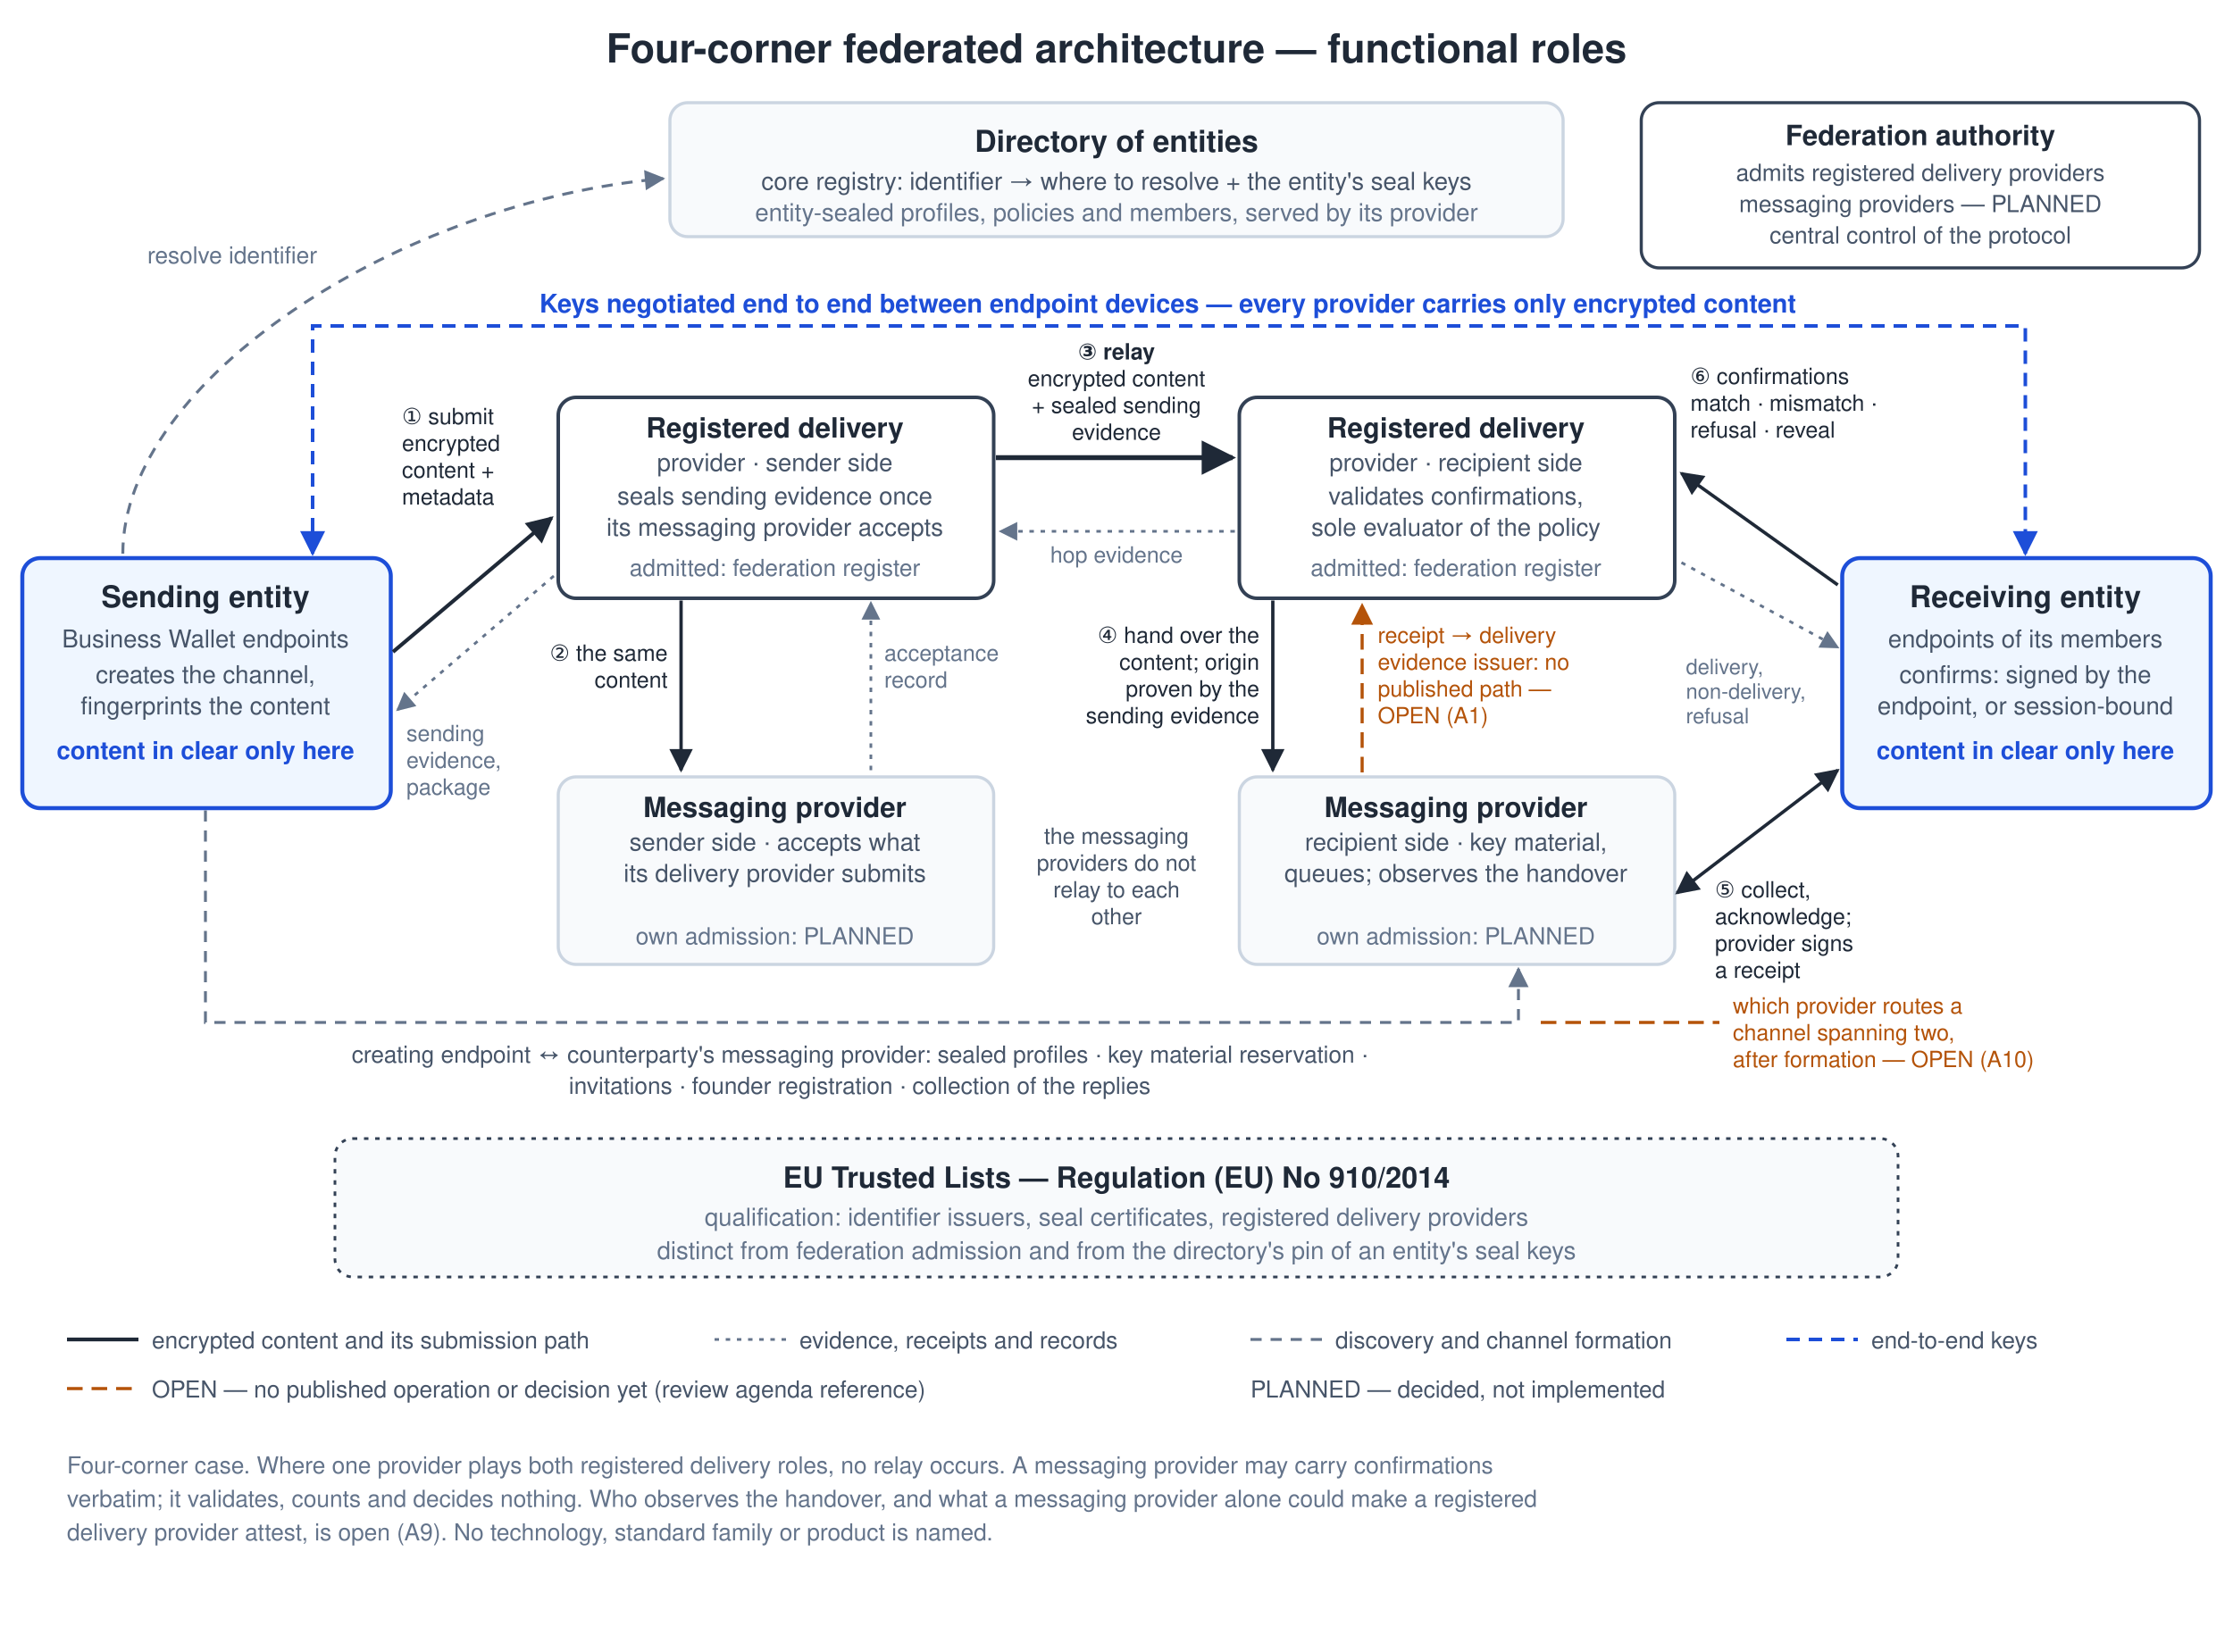
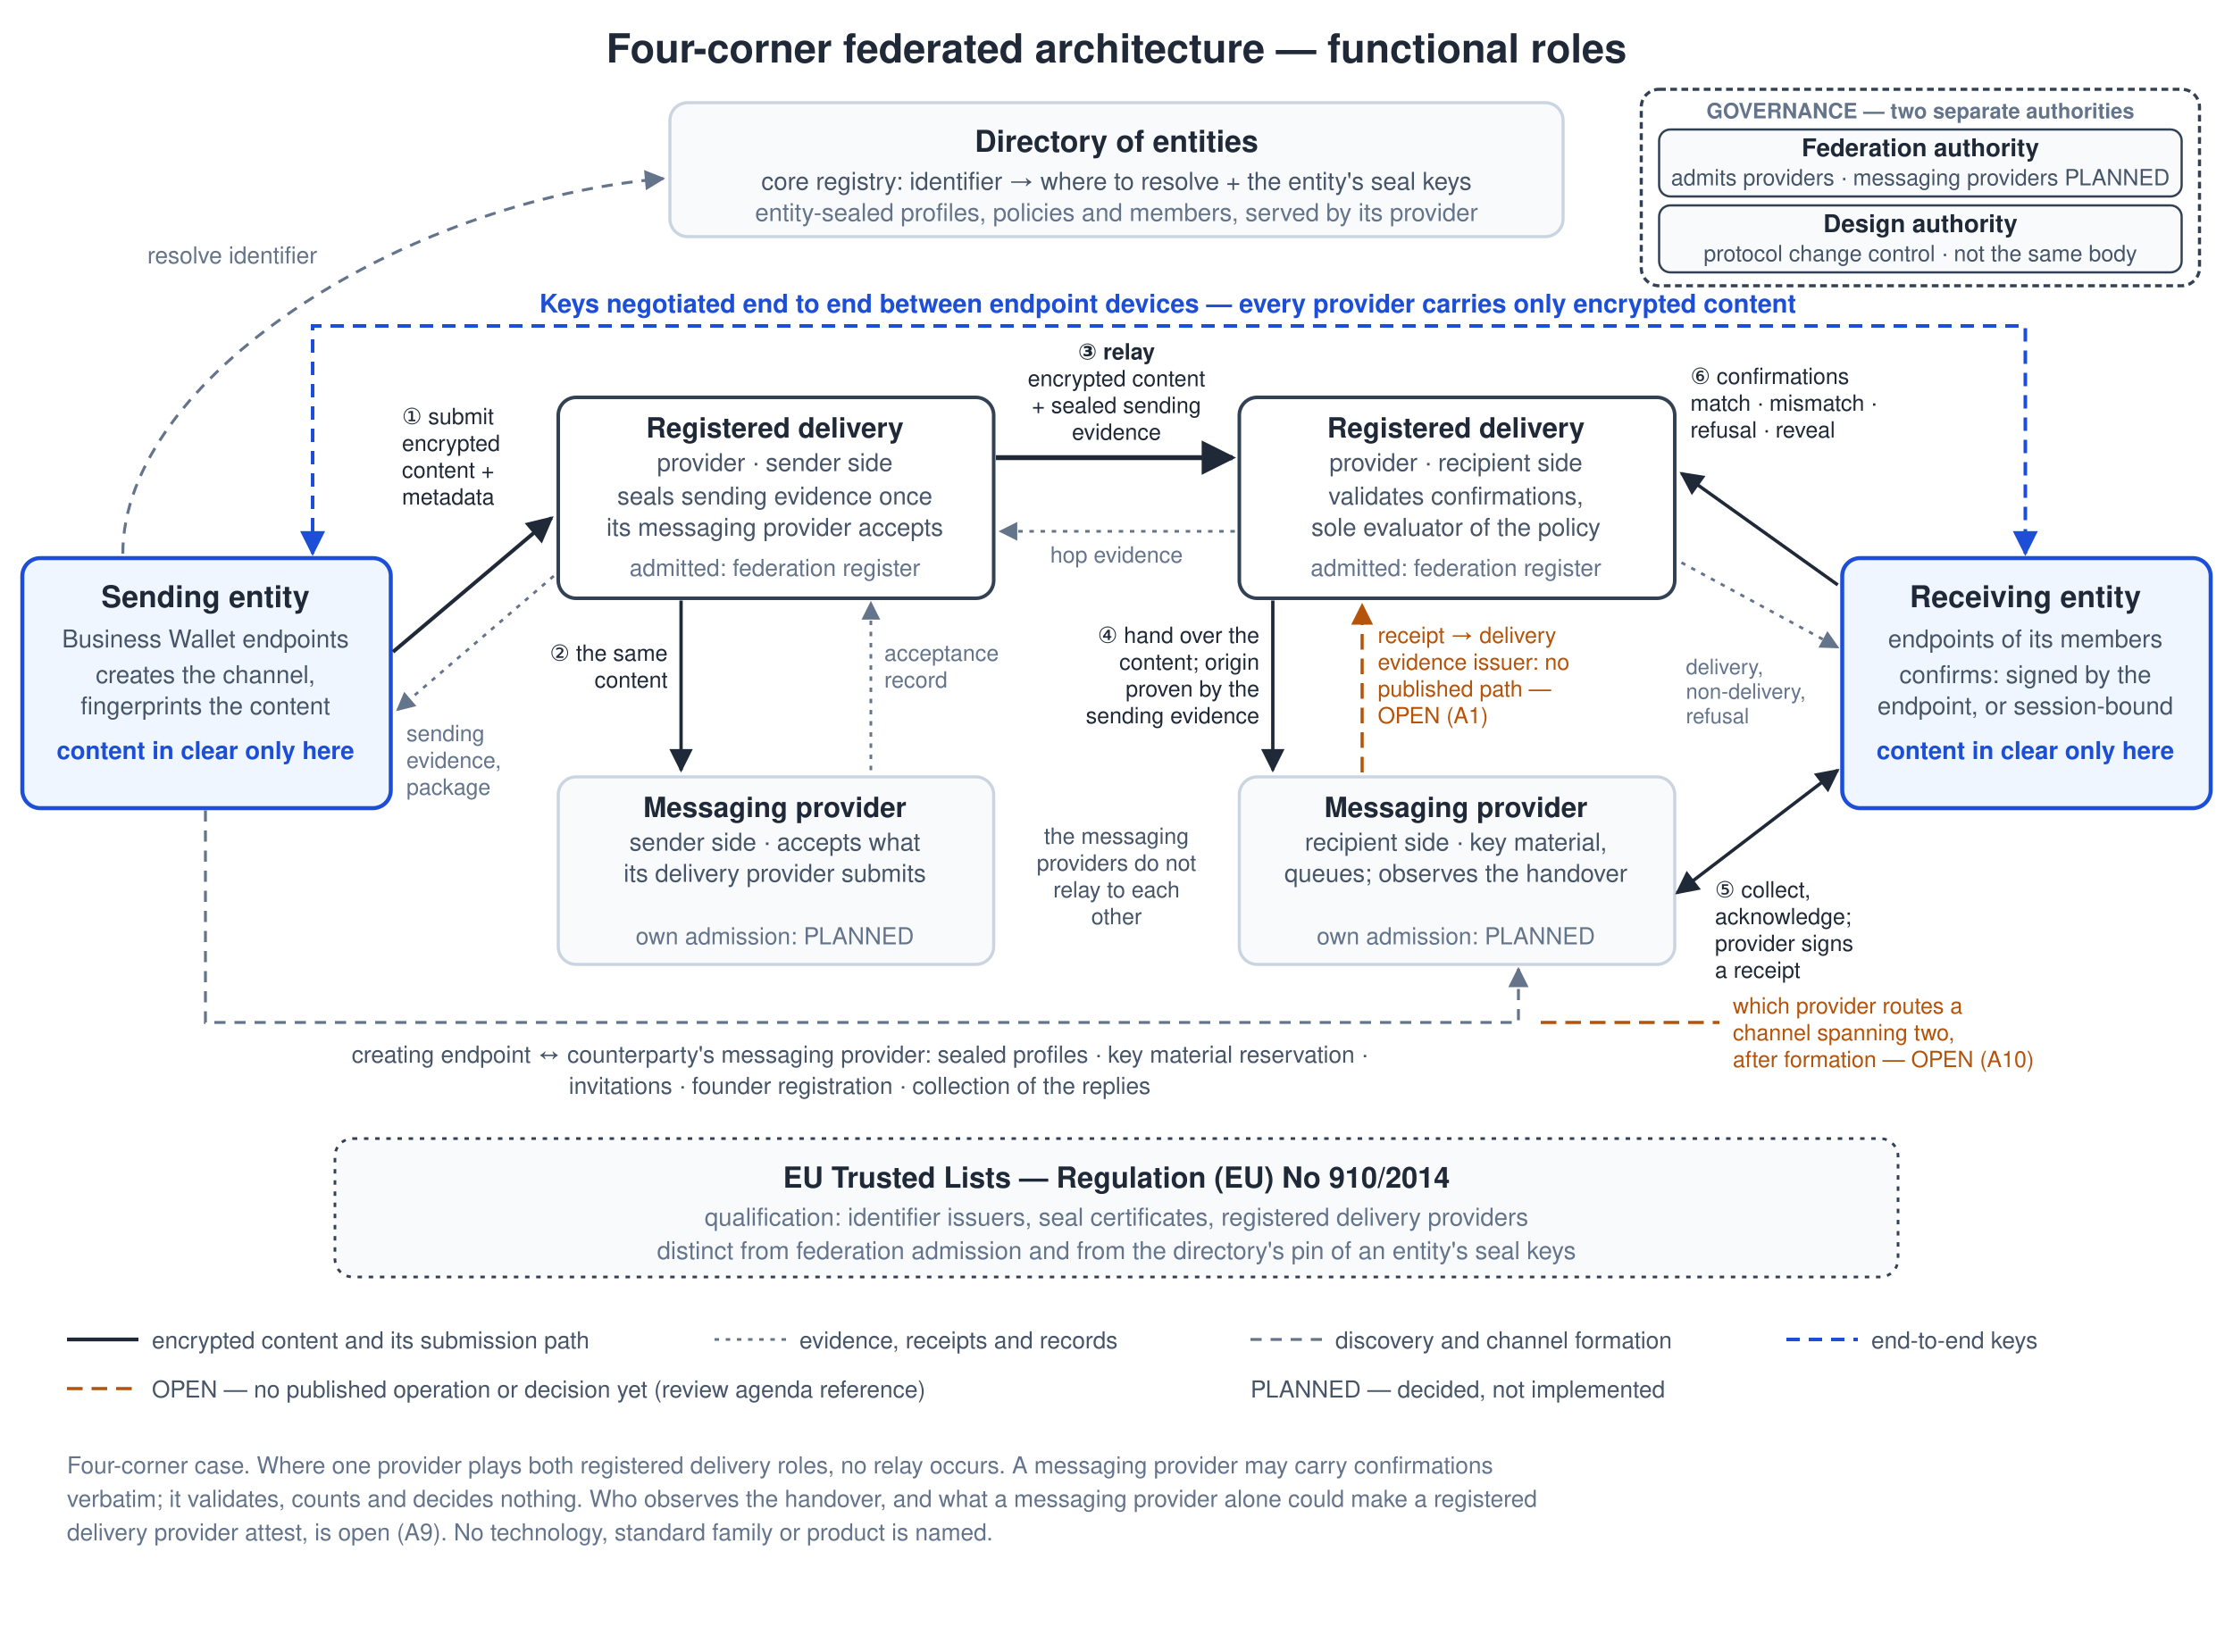
<svg xmlns="http://www.w3.org/2000/svg" viewBox="0 0 1000 740" font-family="Helvetica, Arial, sans-serif" role="img">
  <defs>
    <marker id="arr" viewBox="0 0 10 10" refX="9" refY="5" markerWidth="7" markerHeight="7" orient="auto-start-reverse">
      <path d="M 0 0 L 10 5 L 0 10 z" fill="#1f2937" />
    </marker>
    <marker id="arrg" viewBox="0 0 10 10" refX="9" refY="5" markerWidth="7" markerHeight="7" orient="auto-start-reverse">
      <path d="M 0 0 L 10 5 L 0 10 z" fill="#64748b" />
    </marker>
    <marker id="arrb" viewBox="0 0 10 10" refX="9" refY="5" markerWidth="7" markerHeight="7" orient="auto-start-reverse">
      <path d="M 0 0 L 10 5 L 0 10 z" fill="#1d4ed8" />
    </marker>
    <marker id="arro" viewBox="0 0 10 10" refX="9" refY="5" markerWidth="7" markerHeight="7" orient="auto-start-reverse">
      <path d="M 0 0 L 10 5 L 0 10 z" fill="#b45309" />
    </marker>
  </defs>
  <rect x="0" y="0" width="1000" height="740" fill="#ffffff" />
  <text x="500" y="28" text-anchor="middle" font-size="18" font-weight="bold" fill="#1f2937">Four-corner federated architecture — functional roles</text>
  <rect x="300" y="46" width="400" height="60" rx="8" fill="#f8fafc" stroke="#cbd5e1" stroke-width="1.4" />
  <text x="500" y="68" text-anchor="middle" font-size="13.5" font-weight="bold" fill="#1f2937">Directory of entities</text>
  <text x="500" y="85" text-anchor="middle" font-size="11" fill="#475569">core registry: identifier → where to resolve + the entity's seal keys</text>
  <text x="500" y="99" text-anchor="middle" font-size="11" fill="#64748b">entity-sealed profiles, policies and members, served by its provider</text>
-   <rect x="735" y="46" width="250" height="74" rx="8" fill="#ffffff" stroke="#334155" stroke-width="1.4" />
-   <text x="860" y="65" text-anchor="middle" font-size="12.5" font-weight="bold" fill="#1f2937">Federation authority</text>
-   <text x="860" y="81" text-anchor="middle" font-size="10.5" fill="#475569">admits registered delivery providers</text>
-   <text x="860" y="95" text-anchor="middle" font-size="10.5" fill="#475569">messaging providers — PLANNED</text>
-   <text x="860" y="109" text-anchor="middle" font-size="10.5" fill="#475569">central control of the protocol</text>
+   <rect x="735" y="40" width="250" height="88" rx="8" fill="#ffffff" stroke="#334155" stroke-width="1.4" stroke-dasharray="3 2" />
+   <text x="860" y="53" text-anchor="middle" font-size="9.5" font-weight="bold" fill="#64748b">GOVERNANCE — two separate authorities</text>
+   <rect x="743" y="58" width="234" height="30" rx="5" fill="#f8fafc" stroke="#334155" stroke-width="1" />
+   <text x="860" y="70" text-anchor="middle" font-size="11" font-weight="bold" fill="#1f2937">Federation authority</text>
+   <text x="860" y="83" text-anchor="middle" font-size="10" fill="#475569">admits providers · messaging providers PLANNED</text>
+   <rect x="743" y="92" width="234" height="30" rx="5" fill="#f8fafc" stroke="#334155" stroke-width="1" />
+   <text x="860" y="104" text-anchor="middle" font-size="11" font-weight="bold" fill="#1f2937">Design authority</text>
+   <text x="860" y="117" text-anchor="middle" font-size="10" fill="#475569">protocol change control · not the same body</text>
  <path d="M 55 248 C 55 170, 180 90, 297 80" fill="none" stroke="#64748b" stroke-width="1.3" stroke-dasharray="5 4" marker-end="url(#arrg)" />
  <text x="66" y="118" font-size="10.5" fill="#64748b">resolve identifier</text>
  <path d="M 140 248 L 140 146 L 907 146 L 907 248" fill="none" stroke="#1d4ed8" stroke-width="1.6" stroke-dasharray="6 4" marker-start="url(#arrb)" marker-end="url(#arrb)" />
  <text x="523" y="140" text-anchor="middle" font-size="11.5" font-weight="bold" fill="#1d4ed8">Keys negotiated end to end between endpoint devices — every provider carries only encrypted content</text>
  <rect x="10" y="250" width="165" height="112" rx="8" fill="#eff6ff" stroke="#1d4ed8" stroke-width="1.8" />
  <text x="92" y="272" text-anchor="middle" font-size="13.5" font-weight="bold" fill="#1f2937">Sending entity</text>
  <text x="92" y="290" text-anchor="middle" font-size="11" fill="#475569">Business Wallet endpoints</text>
  <text x="92" y="306" text-anchor="middle" font-size="11" fill="#475569">creates the channel,</text>
  <text x="92" y="320" text-anchor="middle" font-size="11" fill="#475569">fingerprints the content</text>
  <text x="92" y="340" text-anchor="middle" font-size="11" font-weight="bold" fill="#1d4ed8">content in clear only here</text>
  <rect x="825" y="250" width="165" height="112" rx="8" fill="#eff6ff" stroke="#1d4ed8" stroke-width="1.8" />
  <text x="907" y="272" text-anchor="middle" font-size="13.5" font-weight="bold" fill="#1f2937">Receiving entity</text>
  <text x="907" y="290" text-anchor="middle" font-size="11" fill="#475569">endpoints of its members</text>
  <text x="907" y="306" text-anchor="middle" font-size="11" fill="#475569">confirms: signed by the</text>
  <text x="907" y="320" text-anchor="middle" font-size="11" fill="#475569">endpoint, or session-bound</text>
  <text x="907" y="340" text-anchor="middle" font-size="11" font-weight="bold" fill="#1d4ed8">content in clear only here</text>
  <rect x="250" y="178" width="195" height="90" rx="8" fill="#ffffff" stroke="#334155" stroke-width="1.6" />
  <text x="347" y="196" text-anchor="middle" font-size="12.5" font-weight="bold" fill="#1f2937">Registered delivery</text>
  <text x="347" y="211" text-anchor="middle" font-size="11" fill="#475569">provider · sender side</text>
  <text x="347" y="226" text-anchor="middle" font-size="11" fill="#475569">seals sending evidence once</text>
  <text x="347" y="240" text-anchor="middle" font-size="11" fill="#475569">its messaging provider accepts</text>
  <text x="347" y="258" text-anchor="middle" font-size="10.5" fill="#64748b">admitted: federation register</text>
  <rect x="555" y="178" width="195" height="90" rx="8" fill="#ffffff" stroke="#334155" stroke-width="1.6" />
  <text x="652" y="196" text-anchor="middle" font-size="12.5" font-weight="bold" fill="#1f2937">Registered delivery</text>
  <text x="652" y="211" text-anchor="middle" font-size="11" fill="#475569">provider · recipient side</text>
  <text x="652" y="226" text-anchor="middle" font-size="11" fill="#475569">validates confirmations,</text>
  <text x="652" y="240" text-anchor="middle" font-size="11" fill="#475569">sole evaluator of the policy</text>
  <text x="652" y="258" text-anchor="middle" font-size="10.5" fill="#64748b">admitted: federation register</text>
  <rect x="250" y="348" width="195" height="84" rx="8" fill="#f8fafc" stroke="#cbd5e1" stroke-width="1.4" />
  <text x="347" y="366" text-anchor="middle" font-size="12.5" font-weight="bold" fill="#1f2937">Messaging provider</text>
  <text x="347" y="381" text-anchor="middle" font-size="11" fill="#475569">sender side · accepts what</text>
  <text x="347" y="395" text-anchor="middle" font-size="11" fill="#475569">its delivery provider submits</text>
  <text x="347" y="423" text-anchor="middle" font-size="10.5" fill="#64748b">own admission: PLANNED</text>
  <rect x="555" y="348" width="195" height="84" rx="8" fill="#f8fafc" stroke="#cbd5e1" stroke-width="1.4" />
  <text x="652" y="366" text-anchor="middle" font-size="12.5" font-weight="bold" fill="#1f2937">Messaging provider</text>
  <text x="652" y="381" text-anchor="middle" font-size="11" fill="#475569">recipient side · key material,</text>
  <text x="652" y="395" text-anchor="middle" font-size="11" fill="#475569">queues; observes the handover</text>
  <text x="652" y="423" text-anchor="middle" font-size="10.5" fill="#64748b">own admission: PLANNED</text>
  <line x1="176" y1="292" x2="247" y2="232" stroke="#1f2937" stroke-width="1.7" marker-end="url(#arr)" />
  <text x="180" y="190" font-size="10" fill="#1f2937">① submit</text>
  <text x="180" y="202" font-size="10" fill="#1f2937">encrypted</text>
  <text x="180" y="214" font-size="10" fill="#1f2937">content +</text>
  <text x="180" y="226" font-size="10" fill="#1f2937">metadata</text>
  <line x1="248" y1="258" x2="178" y2="318" stroke="#64748b" stroke-width="1.2" stroke-dasharray="2 3" marker-end="url(#arrg)" />
  <text x="182" y="332" font-size="10" fill="#64748b">sending</text>
  <text x="182" y="344" font-size="10" fill="#64748b">evidence,</text>
  <text x="182" y="356" font-size="10" fill="#64748b">package</text>
  <line x1="305" y1="269" x2="305" y2="345" stroke="#1f2937" stroke-width="1.5" marker-end="url(#arr)" />
  <text x="299" y="296" text-anchor="end" font-size="10" fill="#1f2937">② the same</text>
  <text x="299" y="308" text-anchor="end" font-size="10" fill="#1f2937">content</text>
  <line x1="390" y1="345" x2="390" y2="270" stroke="#64748b" stroke-width="1.2" stroke-dasharray="2 3" marker-end="url(#arrg)" />
  <text x="396" y="296" font-size="10" fill="#64748b">acceptance</text>
  <text x="396" y="308" font-size="10" fill="#64748b">record</text>
  <line x1="446" y1="205" x2="552" y2="205" stroke="#1f2937" stroke-width="2.2" marker-end="url(#arr)" />
  <text x="500" y="161" text-anchor="middle" font-size="10" font-weight="bold" fill="#1f2937">③ relay</text>
  <text x="500" y="173" text-anchor="middle" font-size="10" fill="#1f2937">encrypted content</text>
  <text x="500" y="185" text-anchor="middle" font-size="10" fill="#1f2937">+ sealed sending</text>
  <text x="500" y="197" text-anchor="middle" font-size="10" fill="#1f2937">evidence</text>
  <line x1="553" y1="238" x2="448" y2="238" stroke="#64748b" stroke-width="1.2" stroke-dasharray="2 3" marker-end="url(#arrg)" />
  <text x="500" y="252" text-anchor="middle" font-size="10" fill="#64748b">hop evidence</text>
  <text x="500" y="378" text-anchor="middle" font-size="10" fill="#475569">the messaging</text>
  <text x="500" y="390" text-anchor="middle" font-size="10" fill="#475569">providers do not</text>
  <text x="500" y="402" text-anchor="middle" font-size="10" fill="#475569">relay to each</text>
  <text x="500" y="414" text-anchor="middle" font-size="10" fill="#475569">other</text>
  <line x1="570" y1="269" x2="570" y2="345" stroke="#1f2937" stroke-width="1.5" marker-end="url(#arr)" />
  <text x="564" y="288" text-anchor="end" font-size="10" fill="#1f2937">④ hand over the</text>
  <text x="564" y="300" text-anchor="end" font-size="10" fill="#1f2937">content; origin</text>
  <text x="564" y="312" text-anchor="end" font-size="10" fill="#1f2937">proven by the</text>
  <text x="564" y="324" text-anchor="end" font-size="10" fill="#1f2937">sending evidence</text>
  <line x1="610" y1="346" x2="610" y2="271" stroke="#b45309" stroke-width="1.4" stroke-dasharray="7 4" marker-end="url(#arro)" />
  <text x="617" y="288" font-size="10" fill="#b45309">receipt → delivery</text>
  <text x="617" y="300" font-size="10" fill="#b45309">evidence issuer: no</text>
  <text x="617" y="312" font-size="10" fill="#b45309">published path —</text>
  <text x="617" y="324" font-size="10" fill="#b45309">OPEN (A1)</text>
  <line x1="751" y1="400" x2="823" y2="345" stroke="#1f2937" stroke-width="1.5" marker-start="url(#arr)" marker-end="url(#arr)" />
  <text x="768" y="402" font-size="10" fill="#1f2937">⑤ collect,</text>
  <text x="768" y="414" font-size="10" fill="#1f2937">acknowledge;</text>
  <text x="768" y="426" font-size="10" fill="#1f2937">provider signs</text>
  <text x="768" y="438" font-size="10" fill="#1f2937">a receipt</text>
  <line x1="823" y1="262" x2="753" y2="212" stroke="#1f2937" stroke-width="1.5" marker-end="url(#arr)" />
  <text x="757" y="172" font-size="10" fill="#1f2937">⑥ confirmations</text>
  <text x="757" y="184" font-size="10" fill="#1f2937">match · mismatch ·</text>
  <text x="757" y="196" font-size="10" fill="#1f2937">refusal · reveal</text>
  <line x1="753" y1="252" x2="823" y2="290" stroke="#64748b" stroke-width="1.2" stroke-dasharray="2 3" marker-end="url(#arrg)" />
  <text x="755" y="302" font-size="9.5" fill="#64748b">delivery,</text>
  <text x="755" y="313" font-size="9.5" fill="#64748b">non-delivery,</text>
  <text x="755" y="324" font-size="9.5" fill="#64748b">refusal</text>
  <path d="M 92 363 L 92 458 L 680 458 L 680 434" fill="none" stroke="#64748b" stroke-width="1.3" stroke-dasharray="5 4" marker-end="url(#arrg)" />
  <text x="385" y="476" text-anchor="middle" font-size="10.5" fill="#475569">creating endpoint ↔ counterparty's messaging provider: sealed profiles · key material reservation ·</text>
  <text x="385" y="490" text-anchor="middle" font-size="10.5" fill="#475569">invitations · founder registration · collection of the replies</text>
  <line x1="690" y1="458" x2="770" y2="458" stroke="#b45309" stroke-width="1.4" stroke-dasharray="7 4" />
  <text x="776" y="454" font-size="10" fill="#b45309">which provider routes a</text>
  <text x="776" y="466" font-size="10" fill="#b45309">channel spanning two,</text>
  <text x="776" y="478" font-size="10" fill="#b45309">after formation — OPEN (A10)</text>
  <rect x="150" y="510" width="700" height="62" rx="8" fill="#f8fafc" stroke="#334155" stroke-width="1.2" stroke-dasharray="2 3" />
  <text x="500" y="532" text-anchor="middle" font-size="13" font-weight="bold" fill="#1f2937">EU Trusted Lists — Regulation (EU) No 910/2014</text>
  <text x="500" y="549" text-anchor="middle" font-size="11" fill="#64748b">qualification: identifier issuers, seal certificates, registered delivery providers</text>
  <text x="500" y="564" text-anchor="middle" font-size="11" fill="#64748b">distinct from federation admission and from the directory's pin of an entity's seal keys</text>
  <g font-size="10.5" fill="#475569">
    <line x1="30" y1="600" x2="62" y2="600" stroke="#1f2937" stroke-width="1.7" />
    <text x="68" y="604">encrypted content and its submission path</text>
    <line x1="320" y1="600" x2="352" y2="600" stroke="#64748b" stroke-width="1.2" stroke-dasharray="2 3" />
    <text x="358" y="604">evidence, receipts and records</text>
    <line x1="560" y1="600" x2="592" y2="600" stroke="#64748b" stroke-width="1.3" stroke-dasharray="5 4" />
    <text x="598" y="604">discovery and channel formation</text>
    <line x1="800" y1="600" x2="832" y2="600" stroke="#1d4ed8" stroke-width="1.6" stroke-dasharray="6 4" />
    <text x="838" y="604">end-to-end keys</text>
    <line x1="30" y1="622" x2="62" y2="622" stroke="#b45309" stroke-width="1.4" stroke-dasharray="7 4" />
    <text x="68" y="626">OPEN — no published operation or decision yet (review agenda reference)</text>
    <text x="560" y="626">PLANNED — decided, not implemented</text>
  </g>
  <g font-size="10.5" fill="#64748b">
    <text x="30" y="660">Four-corner case. Where one provider plays both registered delivery roles, no relay occurs. A messaging provider may carry confirmations</text>
    <text x="30" y="675">verbatim; it validates, counts and decides nothing. Who observes the handover, and what a messaging provider alone could make a registered</text>
    <text x="30" y="690">delivery provider attest, is open (A9). No technology, standard family or product is named.</text>
  </g>
</svg>
